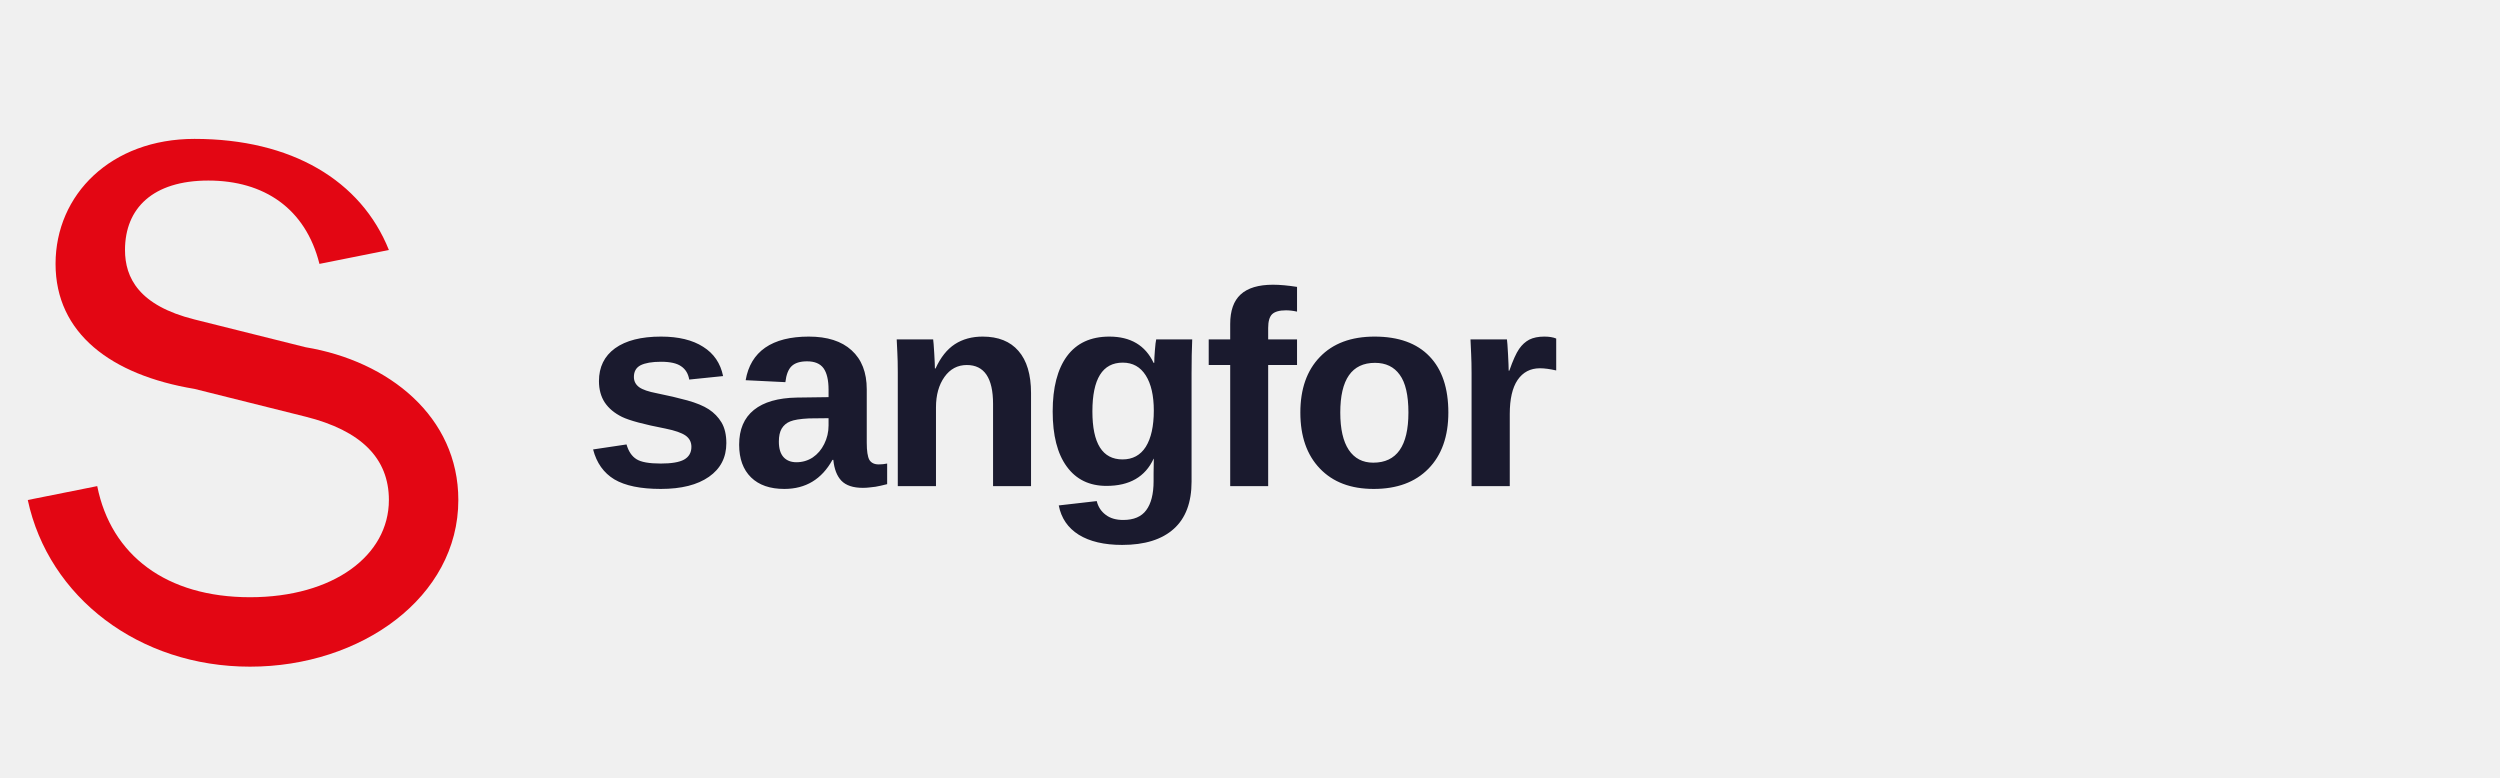
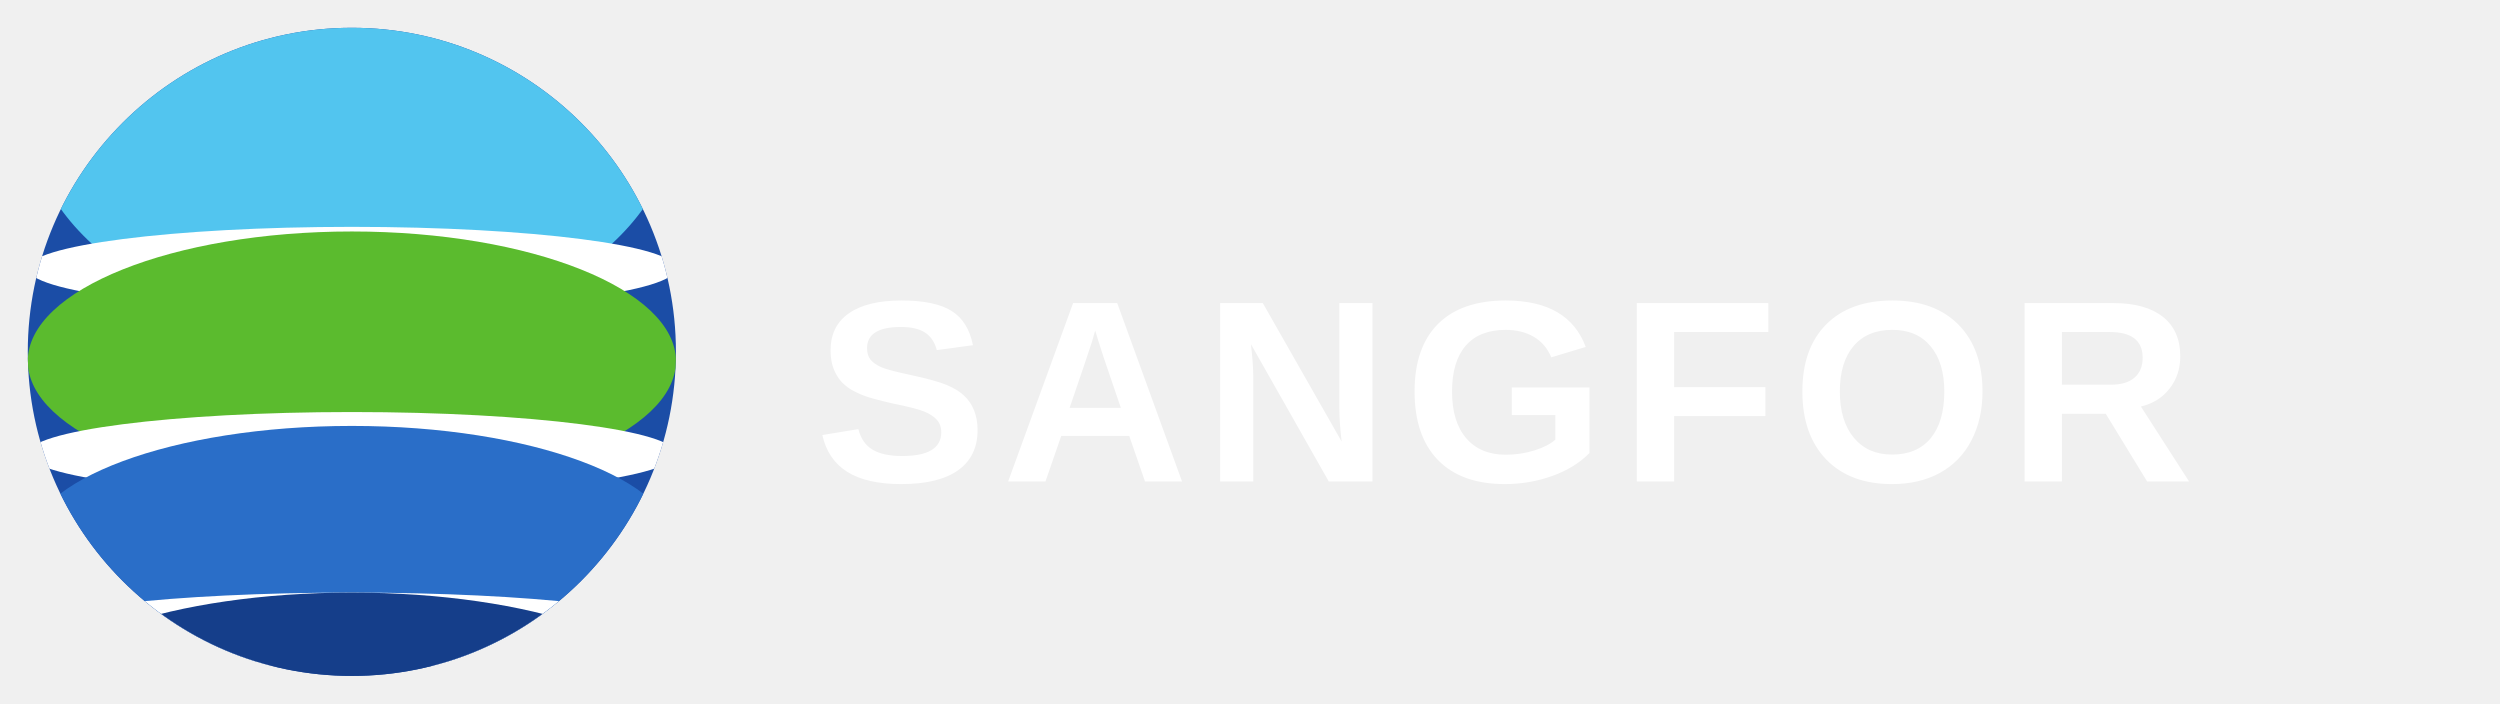
- <svg xmlns="http://www.w3.org/2000/svg" viewBox="0 0 180 56" width="180" height="56">
-   <path d="M14 10 C8 10 4 14 4 19 C4 24 8 27 14 28 L22 30 C26 31 28 33 28 36 C28 40 24 43 18 43 C12 43 8 40 7 35 L2 36 C3.5 43 10 48 18 48 C26 48 33 43 33 36 C33 30 28 26 22 25 L14 23 C10 22 9 20 9 18 C9 15 11 13 15 13 C19 13 22 15 23 19 L28 18 C26 13 21 10 14 10Z" fill="#E30613" />
-   <text x="42" y="35" font-family="Arial, Helvetica, sans-serif" font-size="20" font-weight="700" fill="#1A1A2E" letter-spacing="-0.5">sangfor</text>
+ <svg xmlns="http://www.w3.org/2000/svg" viewBox="0 0 270 76" width="270" height="76">
+   <defs>
+     <clipPath id="sg">
+       <circle cx="38" cy="38" r="35" />
+     </clipPath>
+   </defs>
+   <circle cx="38" cy="38" r="35" fill="#1B4DA6" />
+   <ellipse cx="38" cy="12" rx="35" ry="24" fill="#52C5EF" clip-path="url(#sg)" />
+   <ellipse cx="38" cy="29" rx="35" ry="4.5" fill="#ffffff" clip-path="url(#sg)" />
+   <ellipse cx="38" cy="39" rx="35" ry="14" fill="#5BBB2E" clip-path="url(#sg)" />
+   <ellipse cx="38" cy="49" rx="35" ry="4.5" fill="#ffffff" clip-path="url(#sg)" />
+   <ellipse cx="38" cy="59" rx="35" ry="13" fill="#2A6EC8" clip-path="url(#sg)" />
+   <ellipse cx="38" cy="68" rx="35" ry="4" fill="#ffffff" clip-path="url(#sg)" />
+   <ellipse cx="38" cy="76" rx="35" ry="12" fill="#153E8A" clip-path="url(#sg)" />
+   <text x="88" y="52" font-family="'Arial Black', 'Arial Bold', Arial, Helvetica, sans-serif" font-size="28" font-weight="900" fill="#ffffff" letter-spacing="1.5">SANGFOR</text>
</svg>
